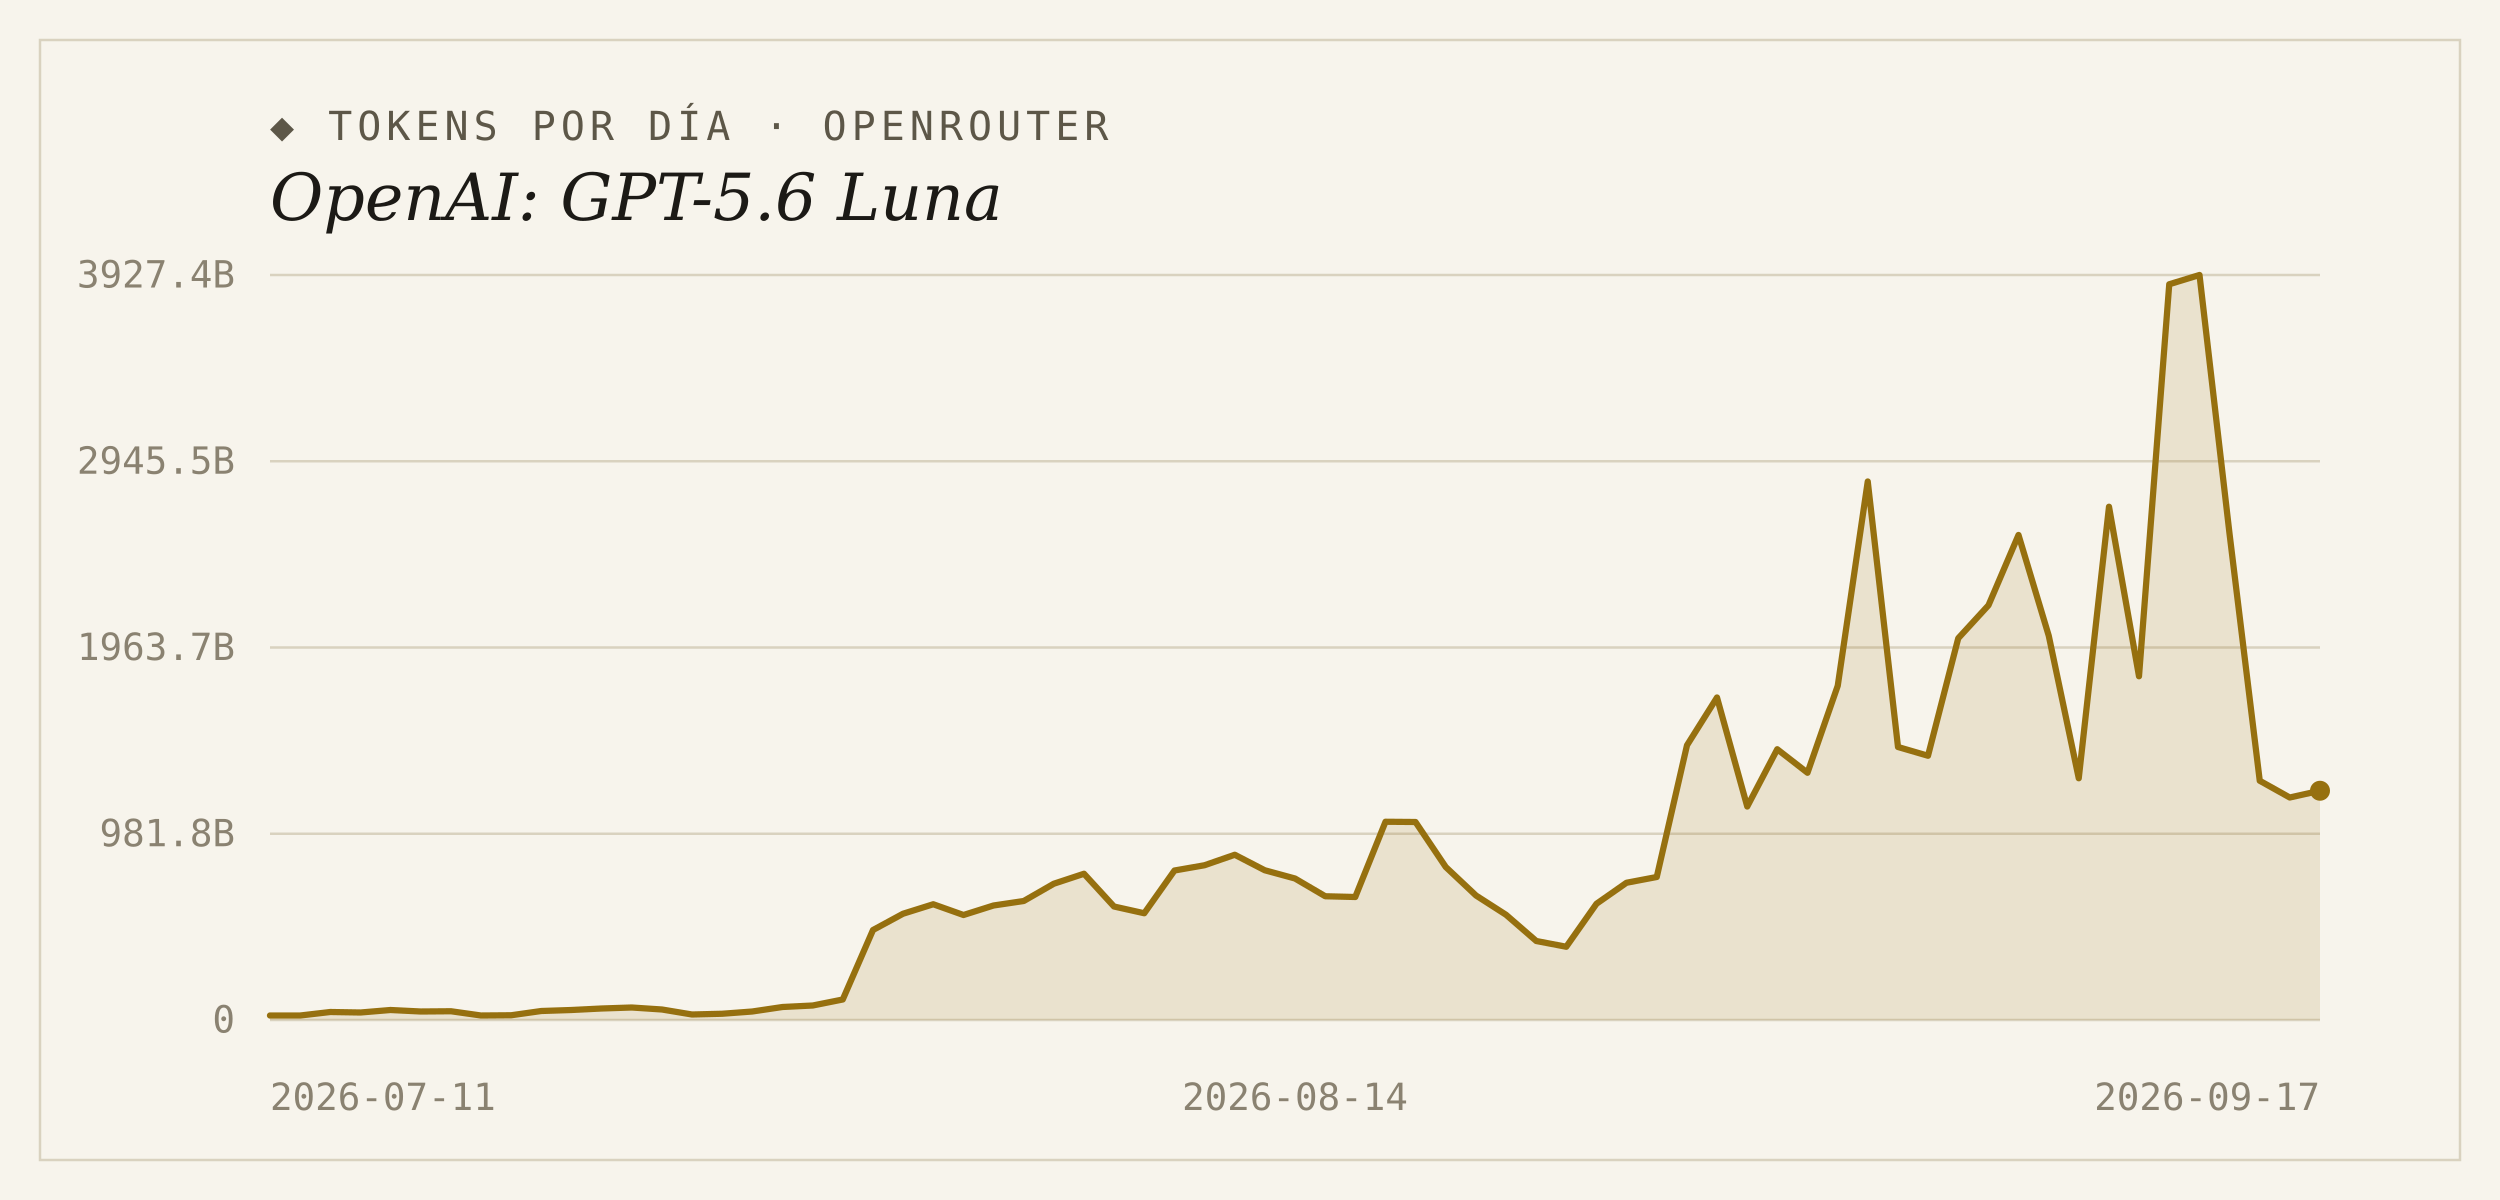
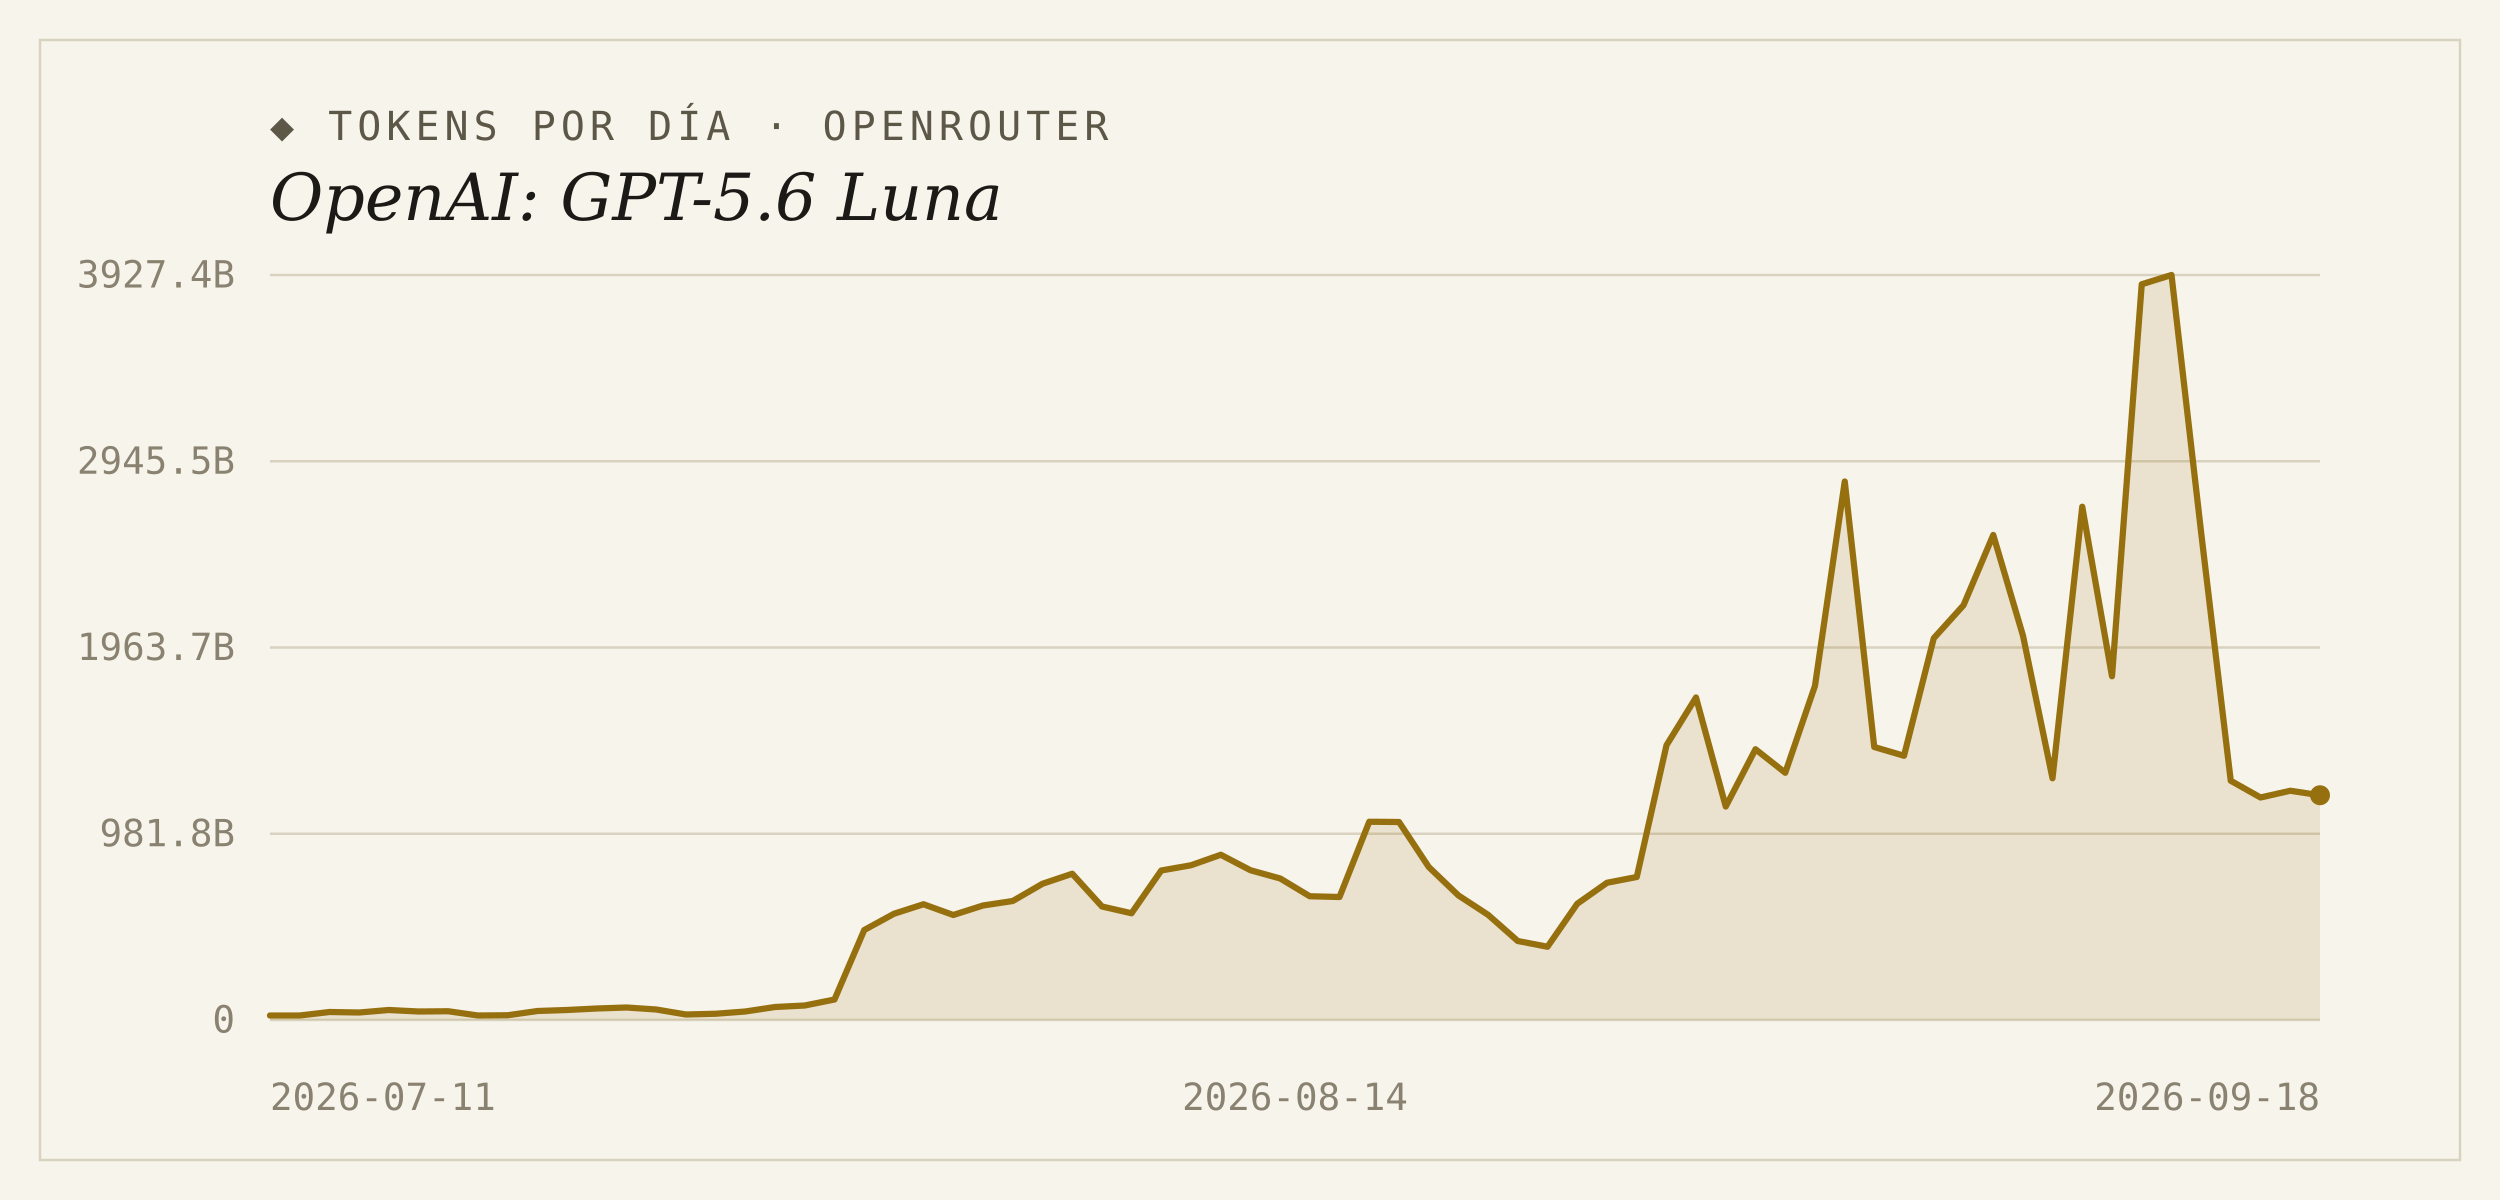
<svg xmlns="http://www.w3.org/2000/svg" width="1000" height="480" viewBox="0 0 1000 480">
  <rect width="1000" height="480" fill="#f7f4ec" />
  <rect x="16" y="16" width="968" height="448" fill="none" stroke="#d9d2bf" stroke-width="1" />
  <text x="108" y="56" font-family="'DejaVu Sans Mono', Consolas, monospace" font-size="16" letter-spacing="2" fill="#5d5748">◆ TOKENS POR DÍA · OPENROUTER</text>
  <text x="108" y="88" font-family="Georgia, 'DejaVu Serif', serif" font-size="26" font-style="italic" fill="#1c1a16">OpenAI: GPT-5.6 Luna</text>
  <line x1="108" y1="408.0" x2="928" y2="408.0" stroke="#d9d2bf" stroke-width="1" />
  <text x="94" y="413" text-anchor="end" font-family="'DejaVu Sans Mono', Consolas, monospace" font-size="15" fill="#8a8271">0</text>
  <line x1="108" y1="333.5" x2="928" y2="333.5" stroke="#d9d2bf" stroke-width="1" />
  <text x="94" y="338.5" text-anchor="end" font-family="'DejaVu Sans Mono', Consolas, monospace" font-size="15" fill="#8a8271">981.8B</text>
  <line x1="108" y1="259.0" x2="928" y2="259.0" stroke="#d9d2bf" stroke-width="1" />
  <text x="94" y="264" text-anchor="end" font-family="'DejaVu Sans Mono', Consolas, monospace" font-size="15" fill="#8a8271">1963.7B</text>
  <line x1="108" y1="184.5" x2="928" y2="184.5" stroke="#d9d2bf" stroke-width="1" />
  <text x="94" y="189.5" text-anchor="end" font-family="'DejaVu Sans Mono', Consolas, monospace" font-size="15" fill="#8a8271">2945.5B</text>
  <line x1="108" y1="110.0" x2="928" y2="110.0" stroke="#d9d2bf" stroke-width="1" />
  <text x="94" y="115" text-anchor="end" font-family="'DejaVu Sans Mono', Consolas, monospace" font-size="15" fill="#8a8271">3927.4B</text>
-   <path d="M 108,408.0 L 108.0,406.2 L 120.1,406.2 L 132.1,404.8 L 144.2,405.0 L 156.2,404.0 L 168.3,404.6 L 180.4,404.5 L 192.4,406.2 L 204.5,406.1 L 216.5,404.4 L 228.6,404.0 L 240.6,403.4 L 252.7,403.0 L 264.8,403.8 L 276.8,405.8 L 288.9,405.5 L 300.9,404.6 L 313.0,402.8 L 325.1,402.2 L 337.1,399.8 L 349.2,372.0 L 361.2,365.5 L 373.3,361.7 L 385.4,366.0 L 397.4,362.2 L 409.5,360.4 L 421.5,353.5 L 433.6,349.5 L 445.6,362.6 L 457.7,365.3 L 469.8,348.2 L 481.8,346.1 L 493.9,341.9 L 505.9,348.1 L 518.0,351.4 L 530.1,358.5 L 542.1,358.8 L 554.2,328.7 L 566.2,328.8 L 578.3,346.8 L 590.4,358.2 L 602.4,365.9 L 614.5,376.4 L 626.5,378.7 L 638.6,361.5 L 650.6,353.1 L 662.7,350.8 L 674.8,298.1 L 686.8,279.0 L 698.9,322.6 L 710.9,299.7 L 723.0,309.1 L 735.1,274.3 L 747.1,192.6 L 759.2,298.8 L 771.2,302.3 L 783.3,255.3 L 795.4,242.1 L 807.4,214.0 L 819.5,254.3 L 831.5,311.3 L 843.6,202.7 L 855.6,270.5 L 867.7,113.7 L 879.8,110.0 L 891.8,213.4 L 903.9,312.3 L 915.9,319.0 L 928.0,316.3 L 928.0,408.0 Z" fill="#96700f" fill-opacity="0.14" />
-   <polyline points="108.0,406.2 120.1,406.2 132.1,404.8 144.2,405.0 156.2,404.0 168.3,404.6 180.4,404.5 192.4,406.2 204.5,406.1 216.5,404.4 228.6,404.0 240.6,403.4 252.7,403.0 264.8,403.8 276.8,405.8 288.9,405.5 300.9,404.6 313.0,402.8 325.1,402.2 337.1,399.8 349.2,372.0 361.2,365.5 373.3,361.7 385.4,366.0 397.4,362.2 409.5,360.4 421.5,353.5 433.6,349.5 445.6,362.6 457.7,365.3 469.8,348.2 481.8,346.1 493.9,341.9 505.9,348.1 518.0,351.4 530.1,358.5 542.1,358.8 554.2,328.7 566.2,328.8 578.3,346.8 590.4,358.2 602.4,365.9 614.5,376.4 626.5,378.7 638.6,361.5 650.6,353.1 662.7,350.8 674.8,298.1 686.8,279.0 698.9,322.6 710.9,299.7 723.0,309.1 735.1,274.3 747.1,192.6 759.2,298.8 771.2,302.3 783.3,255.3 795.4,242.1 807.4,214.0 819.5,254.3 831.5,311.3 843.6,202.7 855.6,270.5 867.7,113.7 879.8,110.0 891.8,213.4 903.9,312.3 915.9,319.0 928.0,316.3" fill="none" stroke="#96700f" stroke-width="2.5" stroke-linejoin="round" stroke-linecap="round" />
-   <circle cx="928.0" cy="316.3" r="4" fill="#96700f" />
+   <path d="M 108,408.0 L 108.0,406.2 L 119.9,406.2 L 131.8,404.8 L 143.7,405.0 L 155.5,404.0 L 167.4,404.6 L 179.3,404.5 L 191.2,406.2 L 203.1,406.1 L 215.0,404.4 L 226.8,404.0 L 238.7,403.4 L 250.6,403.0 L 262.5,403.8 L 274.4,405.8 L 286.3,405.5 L 298.1,404.6 L 310.0,402.8 L 321.9,402.2 L 333.8,399.8 L 345.7,372.0 L 357.6,365.5 L 369.4,361.7 L 381.3,366.0 L 393.2,362.2 L 405.1,360.4 L 417.0,353.5 L 428.9,349.5 L 440.8,362.6 L 452.6,365.3 L 464.5,348.2 L 476.4,346.1 L 488.3,341.9 L 500.2,348.1 L 512.1,351.4 L 523.9,358.5 L 535.8,358.8 L 547.7,328.7 L 559.6,328.8 L 571.5,346.8 L 583.4,358.2 L 595.2,365.9 L 607.1,376.4 L 619.0,378.7 L 630.9,361.5 L 642.8,353.1 L 654.7,350.8 L 666.6,298.1 L 678.4,279.0 L 690.3,322.6 L 702.2,299.7 L 714.1,309.1 L 726.0,274.3 L 737.9,192.6 L 749.7,298.8 L 761.6,302.3 L 773.5,255.3 L 785.4,242.1 L 797.3,214.0 L 809.2,254.3 L 821.0,311.3 L 832.9,202.7 L 844.8,270.5 L 856.7,113.7 L 868.6,110.0 L 880.5,213.4 L 892.3,312.3 L 904.2,319.0 L 916.1,316.3 L 928.0,318.1 L 928.0,408.0 Z" fill="#96700f" fill-opacity="0.14" />
+   <polyline points="108.0,406.2 119.9,406.2 131.8,404.8 143.7,405.0 155.5,404.0 167.4,404.6 179.3,404.5 191.2,406.2 203.1,406.1 215.0,404.4 226.8,404.0 238.7,403.4 250.6,403.0 262.5,403.8 274.4,405.8 286.3,405.5 298.1,404.6 310.0,402.8 321.9,402.2 333.8,399.8 345.7,372.0 357.6,365.5 369.4,361.7 381.3,366.0 393.2,362.2 405.1,360.4 417.0,353.5 428.9,349.5 440.8,362.6 452.6,365.3 464.5,348.2 476.4,346.1 488.3,341.9 500.2,348.1 512.1,351.4 523.9,358.5 535.8,358.8 547.7,328.7 559.6,328.8 571.5,346.8 583.4,358.2 595.2,365.9 607.1,376.4 619.0,378.7 630.9,361.5 642.8,353.1 654.7,350.8 666.6,298.1 678.4,279.0 690.3,322.6 702.2,299.7 714.1,309.1 726.0,274.3 737.9,192.6 749.7,298.8 761.6,302.3 773.5,255.3 785.4,242.1 797.3,214.0 809.2,254.3 821.0,311.3 832.9,202.7 844.8,270.5 856.7,113.7 868.6,110.0 880.5,213.4 892.3,312.3 904.2,319.0 916.1,316.3 928.0,318.1" fill="none" stroke="#96700f" stroke-width="2.5" stroke-linejoin="round" stroke-linecap="round" />
+   <circle cx="928.0" cy="318.1" r="4" fill="#96700f" />
  <text x="108" y="444" text-anchor="start" font-family="'DejaVu Sans Mono', Consolas, monospace" font-size="15" fill="#8a8271">2026-07-11</text>
  <text x="518" y="444" text-anchor="middle" font-family="'DejaVu Sans Mono', Consolas, monospace" font-size="15" fill="#8a8271">2026-08-14</text>
-   <text x="928" y="444" text-anchor="end" font-family="'DejaVu Sans Mono', Consolas, monospace" font-size="15" fill="#8a8271">2026-09-17</text>
+   <text x="928" y="444" text-anchor="end" font-family="'DejaVu Sans Mono', Consolas, monospace" font-size="15" fill="#8a8271">2026-09-18</text>
</svg>
